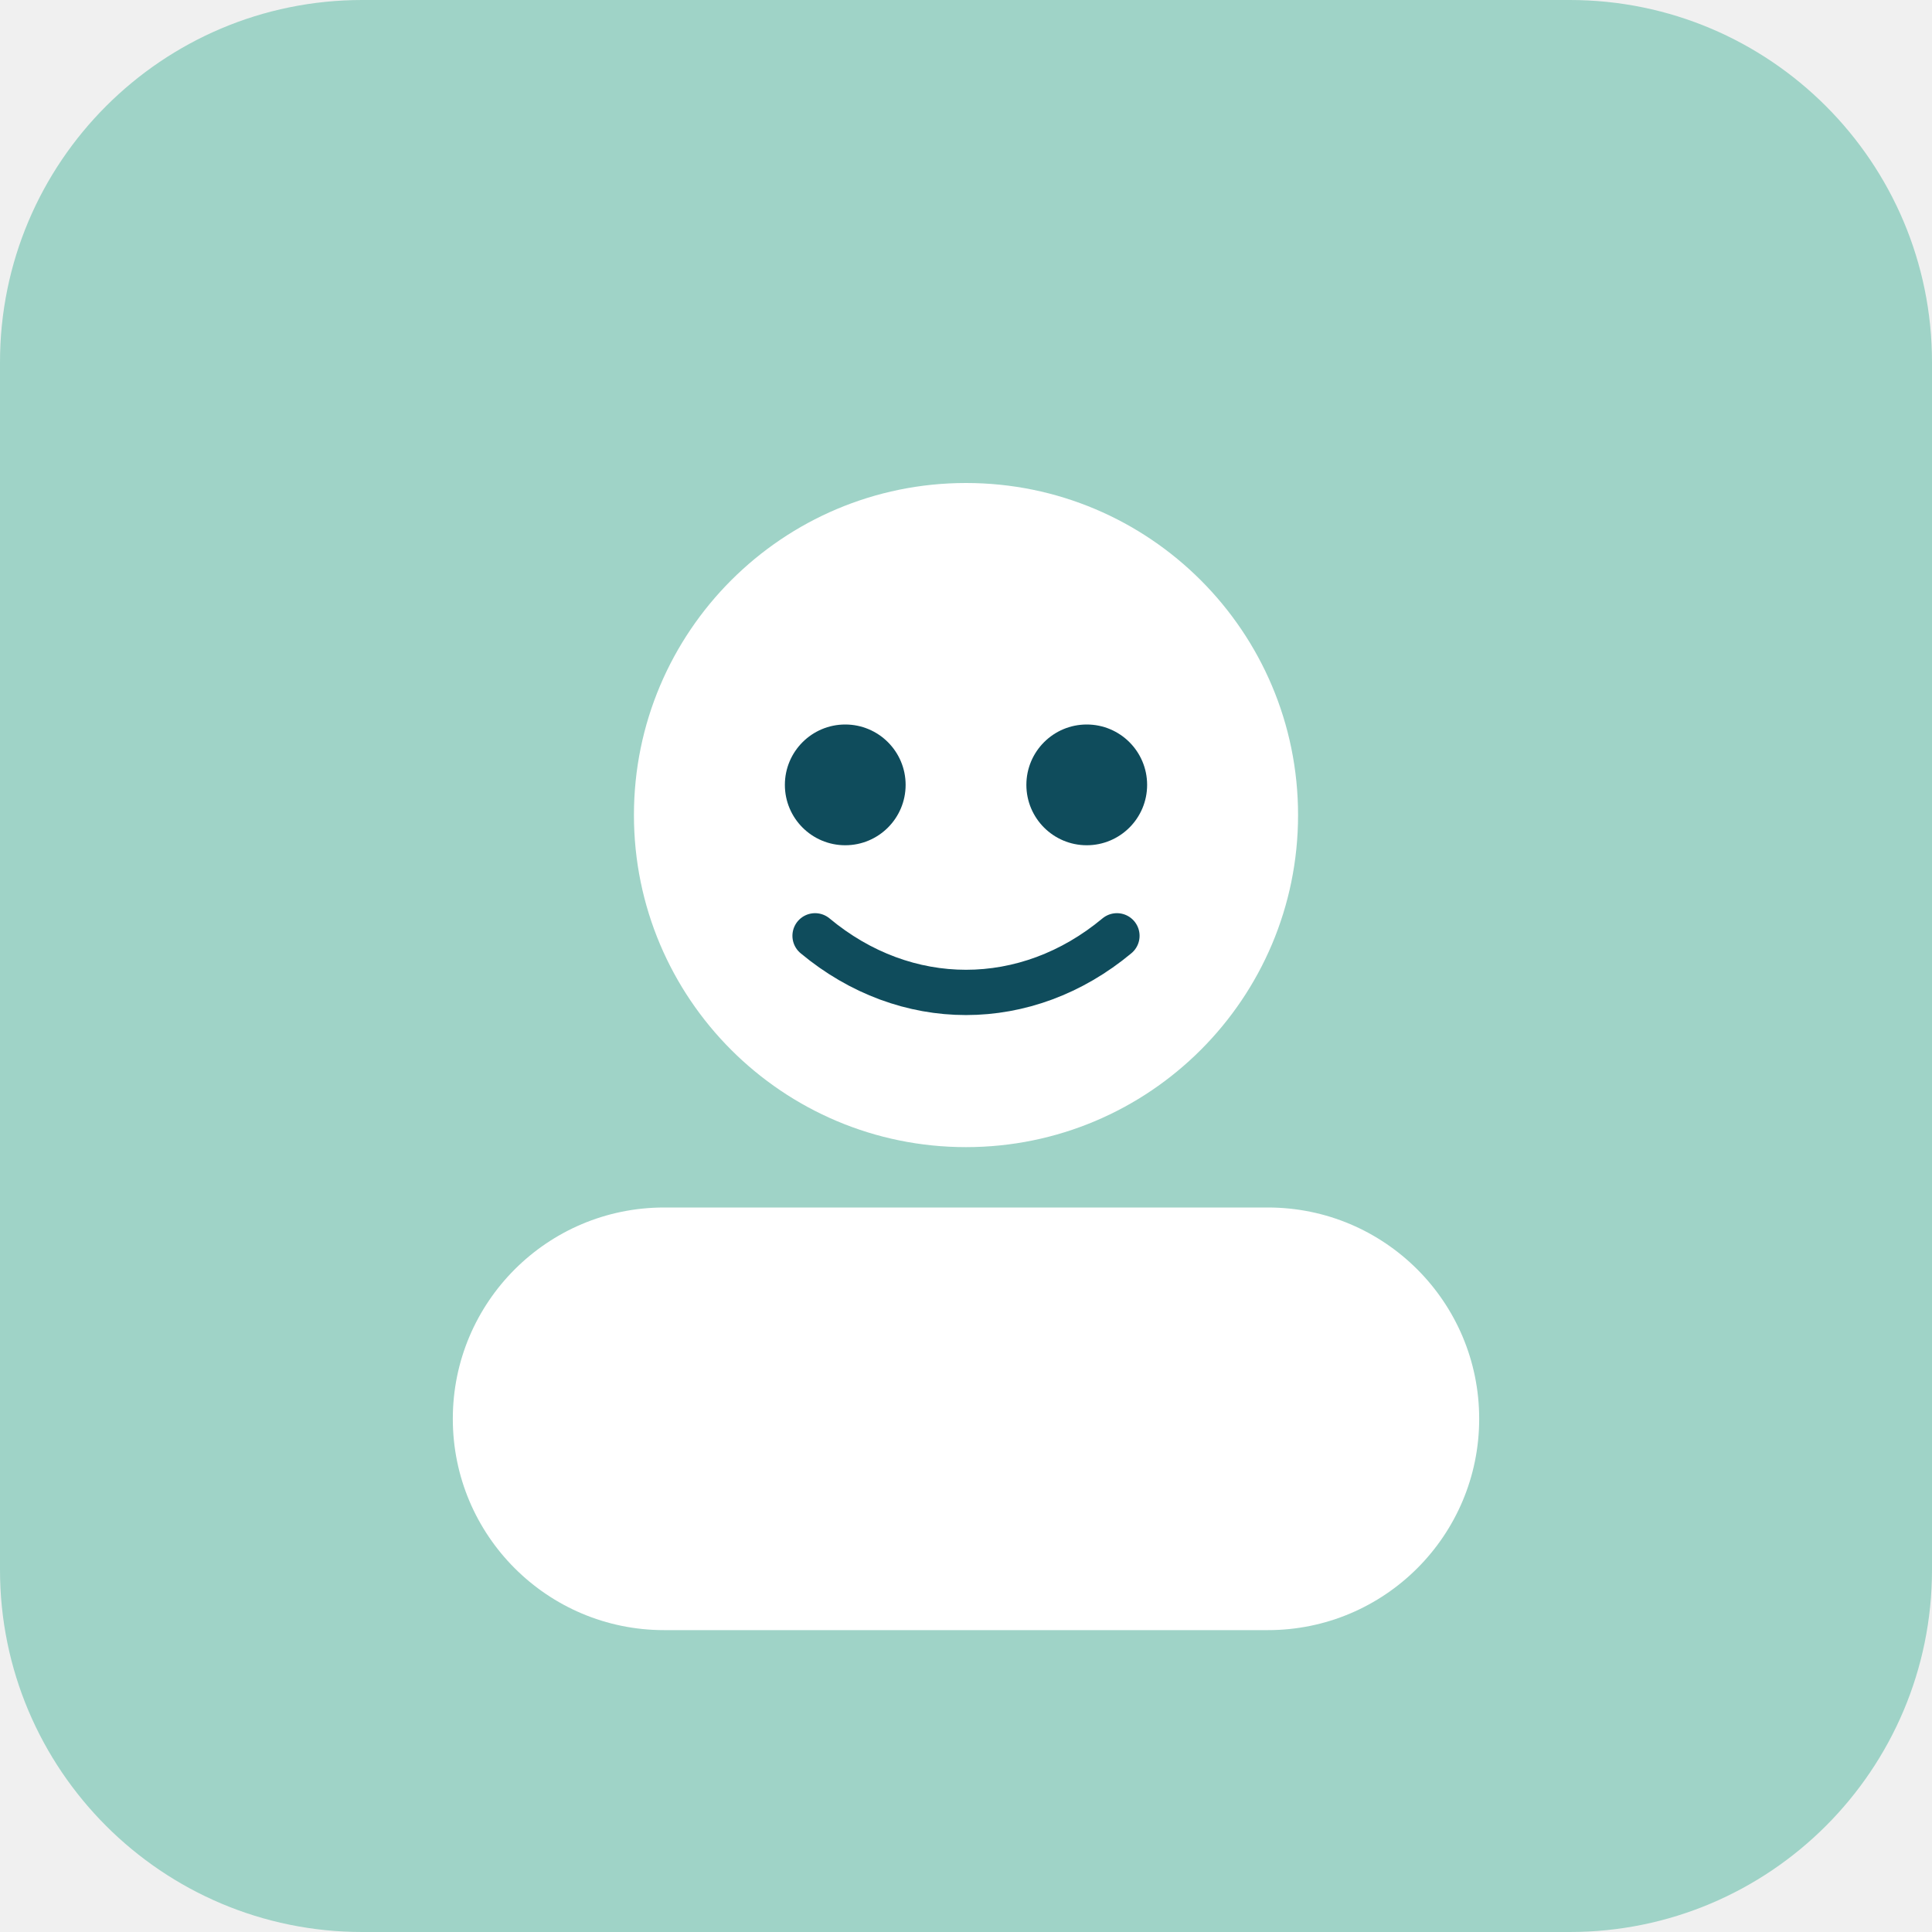
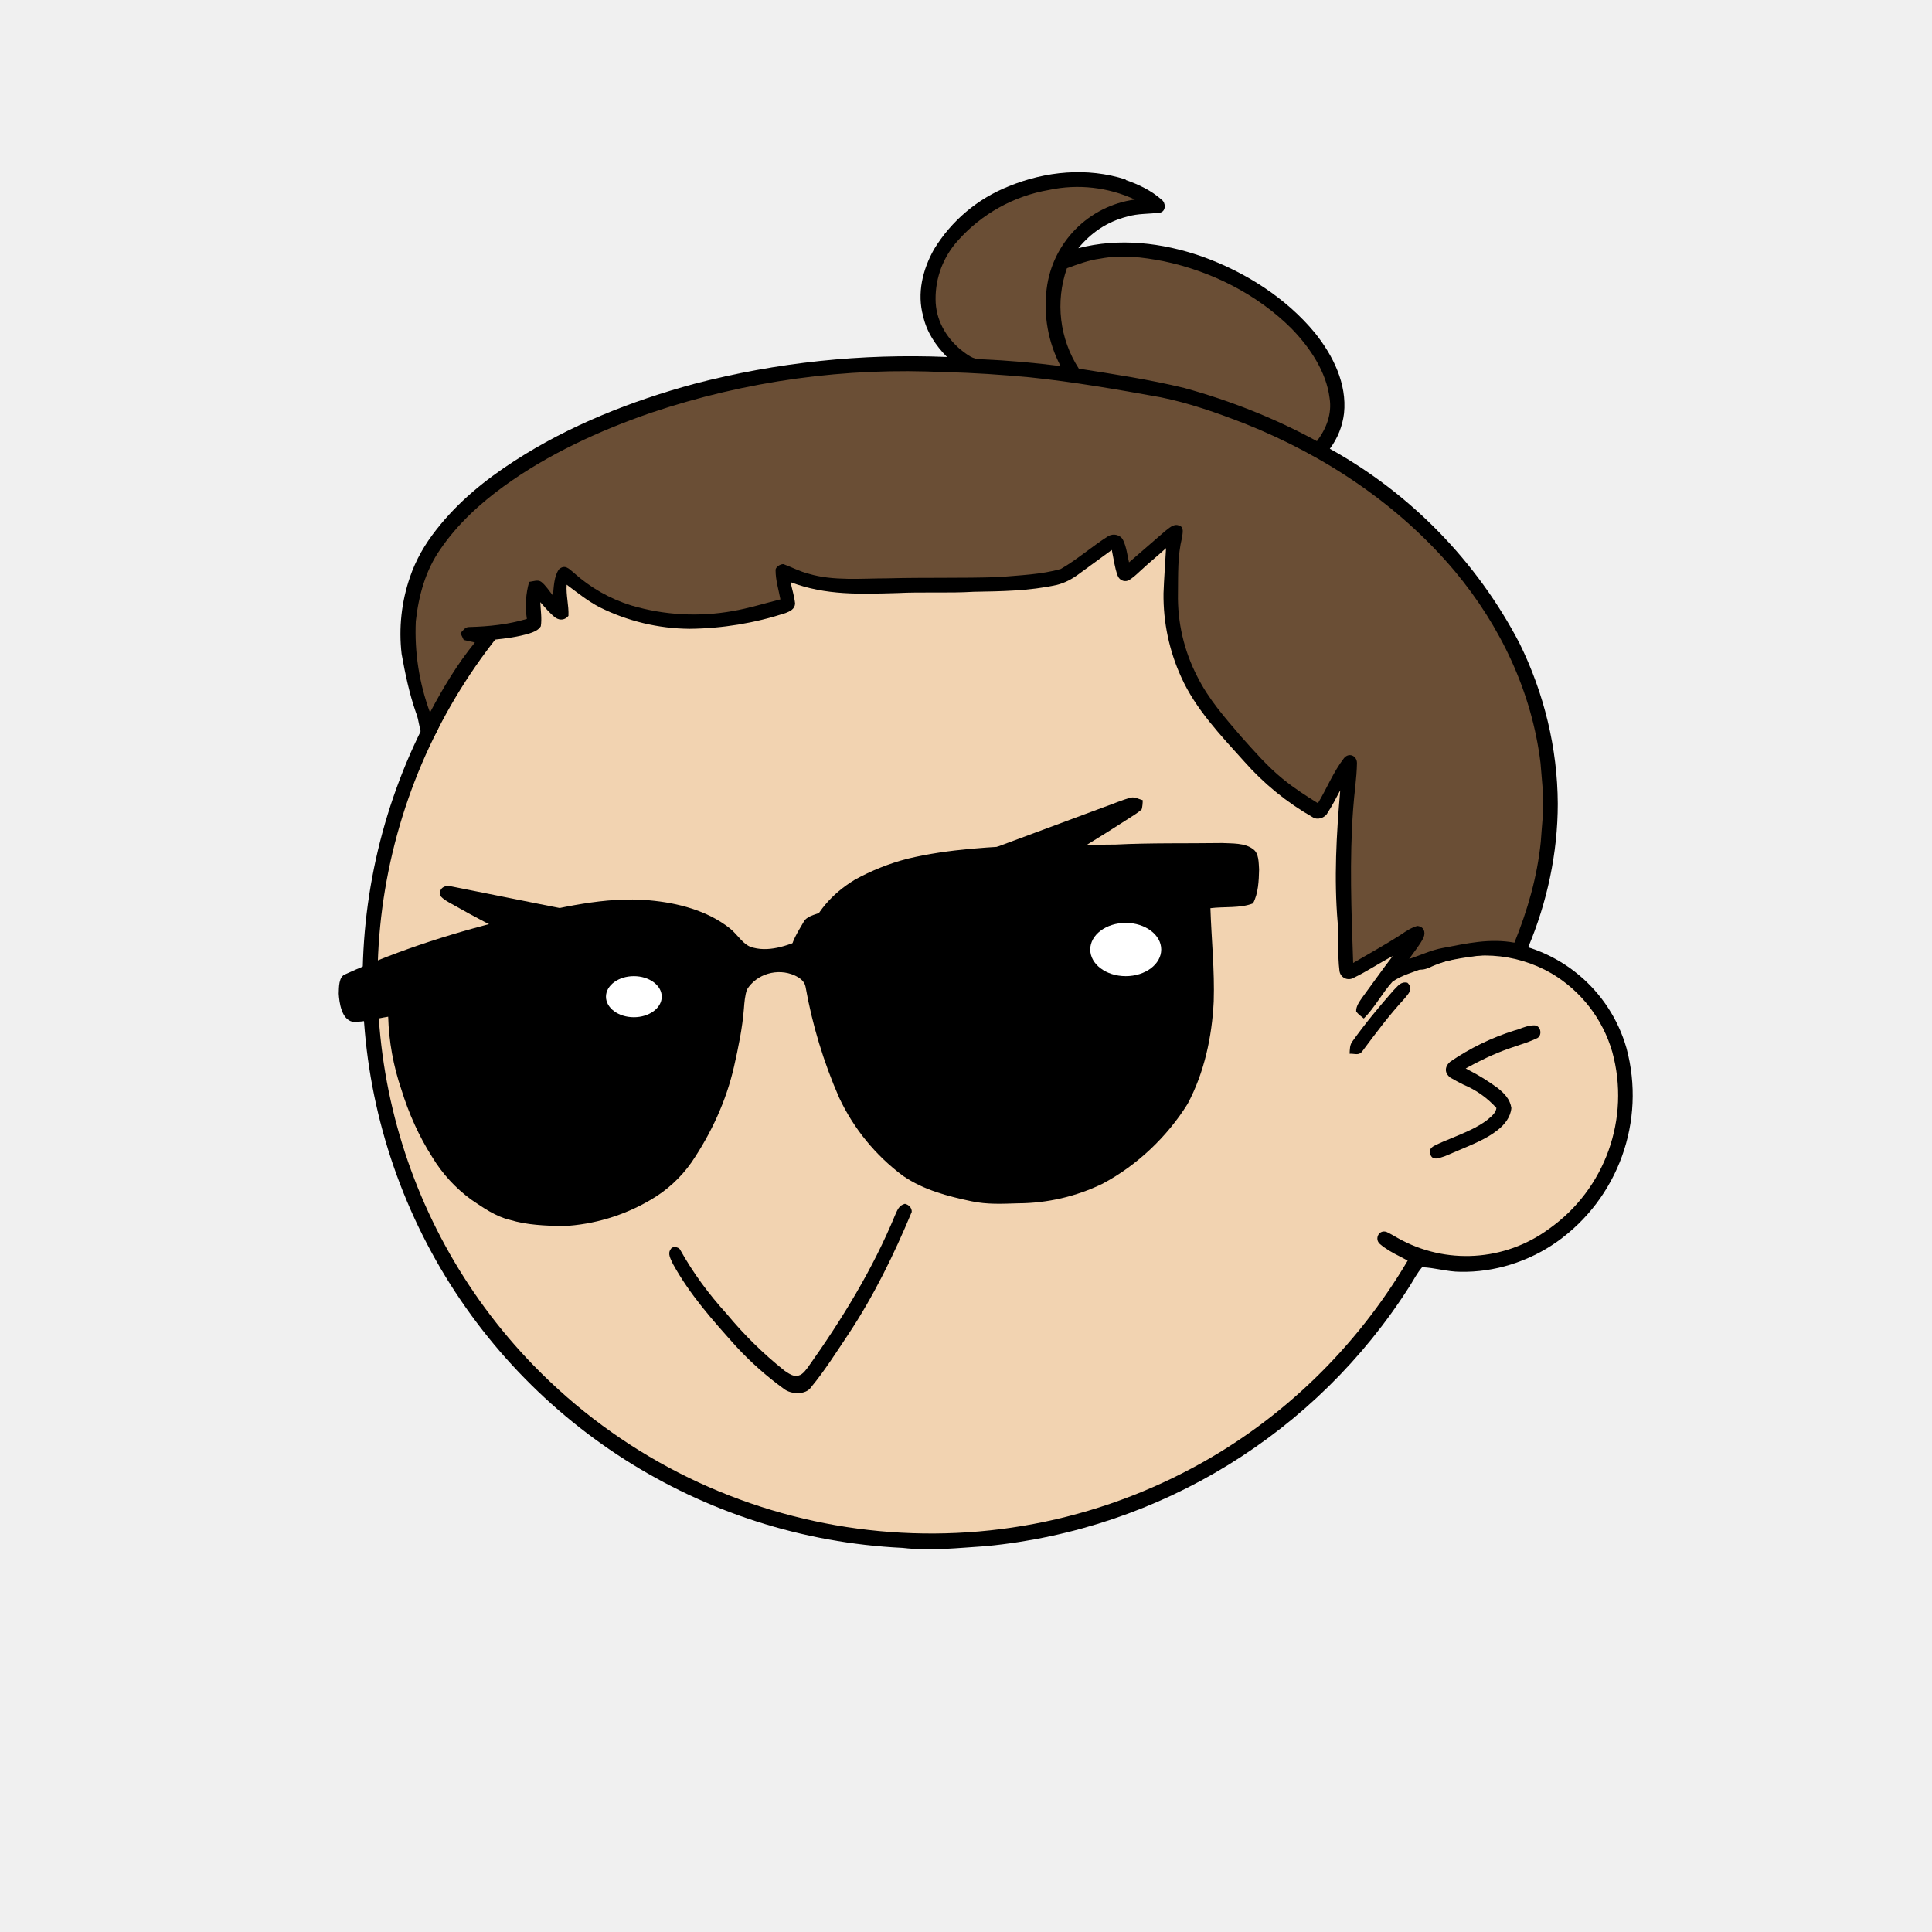
- <svg xmlns="http://www.w3.org/2000/svg" width="128" height="128" viewBox="0 0 128 128">
-   <rect width="128" height="128" rx="24" fill="#9FD3C7" />
-   <circle cx="64" cy="54" r="22" fill="#fff" />
-   <rect x="30" y="80" width="68" height="28" rx="14" fill="#fff" />
-   <circle cx="56" cy="52" r="4" fill="#0F4C5C" />
-   <circle cx="72" cy="52" r="4" fill="#0F4C5C" />
-   <path d="M54 62c6 5 14 5 20 0" stroke="#0F4C5C" stroke-width="3" fill="none" stroke-linecap="round" />
+ <svg xmlns="http://www.w3.org/2000/svg" viewBox="0 0 762 762" fill="none" shape-rendering="auto">
+   <mask id="viewboxMask">
+     <rect width="762" height="762" rx="0" ry="0" x="0" y="0" fill="#fff" />
+   </mask>
+   <g mask="url(#viewboxMask)">
+     <path d="M396 164.8a224.8 224.8 0 0 1 104.8 42.4c6.2 4.9 12.5 9.4 18 15a225.4 225.4 0 0 1 71.8 149 58.5 58.5 0 0 1 50.9 42.2 71 71 0 0 1-27.6 76.5c-11 7.7-24.5 12-38 11.7-5 0-10-1.6-15-1.8-1.9 2.2-3.3 4.9-4.8 7.3A223.3 223.3 0 0 1 389 609.8c-11 .7-21.9 2-33 .7a223.7 223.7 0 0 1-178.8-342.3A223.4 223.4 0 0 1 352 163.5c14.6-1.4 29.4-.3 44 1.3Z" fill="#000" />
+     <path fill-rule="evenodd" clip-rule="evenodd" d="M498.8 213.2A216 216 0 0 0 363 169c-13-.2-26.2 1.6-39 4a218 218 0 0 0-113.6 365.5 218.5 218.5 0 0 0 260.4 40.2c35-18.8 64.2-47.3 84.4-81.5l-3-1.6c-2.8-1.4-5.7-3-8-5-2.2-2-.3-5.8 2.7-4.7 1.5.7 3 1.6 4.4 2.4a55 55 0 0 0 59.6-3.6 64.5 64.5 0 0 0 25-69.8 53.1 53.1 0 0 0-24-31 52.6 52.6 0 0 0-47-2.8c-1.6.8-3.4 1.5-5 1.3-2.5-.2-2.8-4.2-.6-5.2 8-4 16.5-5.6 25.4-6.4a217 217 0 0 0-72-146.4c-4.4-4-8.7-8.1-13.9-11.3Zm107.6 196.2c2-1.2 1.3-5.1-1.4-5-2 0-4.2.8-6.2 1.6l-1.4.4a95.1 95.1 0 0 0-25.5 12.4c-2.2 2-2.2 4.4.1 6.2a92 92 0 0 0 5.2 2.8 36 36 0 0 1 13 9.2c-.2 1.9-2 3.4-3.4 4.5l-.2.2c-3.9 3-8.8 5-13.6 7-2.5 1-4.9 2-7.1 3.1-1.7.8-2.6 2.2-1.6 3.9 1 2 3.2 1.1 5 .5l.6-.2 5.4-2.3c5.4-2.3 11-4.5 15.4-8 2.7-2.1 5.1-5.1 5.4-8.7-.5-3.4-2.7-5.7-5.3-7.8a83 83 0 0 0-11.6-7.2l-1.1-.6c5.4-3 10.8-5.6 16.6-7.7l5-1.7a52 52 0 0 0 6.7-2.6Z" fill="#f2d3b1" />
+     <g transform="translate(-161 -83)">
+       <path d="M590 433c11.8 7 21 17.6 26.7 30 5.9-3.1 11.6-6.7 17.6-9.6 1.8-1 4.4.5 4 2.6.2 1.5-2 2.5-3 3.2l-16.4 9a65.7 65.7 0 0 1-39.4 82.3A65.9 65.9 0 0 1 501 523c-6-9.9-9.3-21.4-9.3-33a64.8 64.8 0 0 1 53.3-64.8c15.2-3 31.6 0 45 7.9Z" fill="#000" />
+       <path d="M549.2 430.3a59.7 59.7 0 0 1 67.2 59.7 59.5 59.5 0 1 1-67.2-59.7Z" fill="#fff" />
+       <path d="M390 447a55 55 0 1 1-55.7 38.6l-11.3-4.5c-2-.8-4-1.4-5.4-3-.4-2.5.8-4 3.2-3.7 5.2 1.3 10 4.2 15.2 5.6 1.4-1.7 2.2-3.8 3.3-5.7A55 55 0 0 1 390 447Z" fill="#000" />
+       <path d="M376.5 453.7a49.3 49.3 0 1 1 20.8 96.4 49.3 49.3 0 0 1-20.8-96.4Z" fill="#fff" />
+       <path d="M578.3 465.4a24.9 24.9 0 0 1 27.9 24.6c-.4 4.8-1.8 9.7-4.6 13.6a24.6 24.6 0 0 1-18.6 10.6c-8.2.5-16.4-3.3-21.2-10-6-8-6.3-19.8-.6-28a24.7 24.7 0 0 1 17-10.8ZM408.4 478.5a23 23 0 0 1 19.7 7.5c4 4.4 6 10 5.7 16 0 12-10.7 22.8-22.8 22.3a23 23 0 0 1-22.9-22.3 22.8 22.8 0 0 1 20.3-23.5Z" fill="#000" />
+     </g>
+     <g transform="translate(-161 -83)">
+       <path d="M607 397.6c1.5-.4 3.2.6 4.7 1 0 1.2-.1 2.4-.4 3.6-1.6 1.5-3.6 2.6-5.4 3.8a803.6 803.6 0 0 1-70.4 40.6A289.9 289.9 0 0 1 500 462a50 50 0 0 1-21 3.5c-3.3-.4-6.2-3-6.2-6.5 0-4.2 3-8.6 5-12.1 1.3-2.7 4.5-3 7-4.1l111.7-41.5c3.5-1.2 7-2.8 10.5-3.7ZM339 432.6l90 18c2.3.4 4.6.1 6.9.5 2.4 2.3 3.6 6.2 4.5 9.4 1.2 4-.1 8.8-4 11-4 2.6-9.8 2.1-14.4 1.9-8.8-1-17.4-3.8-25.7-6.8a418 418 0 0 1-57-27c-1.6-.9-3.6-1.9-4.8-3.5-.3-2.9 1.9-4.1 4.5-3.5Z" fill="#000" />
+     </g>
+     <g transform="translate(-161 -83)">
+       <path d="M517.9 557.8c1.5.3 2.8 1.6 2.7 3.2-7 16.8-15 33.2-25.1 48.4-4.7 7-9.2 14.2-14.5 20.6-2.1 3.3-8 3-10.8.8-6.9-5-13.3-10.7-19-16.9-9.3-10.4-18-20.1-24.8-32.4-.8-1.9-2.3-4-.8-5.9.6-1.2 3-.8 3.6.2 5.1 9.2 11.4 17.7 18.5 25.5a154 154 0 0 0 22.7 22.3c1.2.8 2.4 1.7 3.8 2 2.6.4 3.8-1.2 5.3-3.1 13.5-19 25.7-38.8 34.6-60.4.9-2 1.5-3.7 3.8-4.3Z" fill="#000" />
+     </g>
+     <g transform="translate(-161 -83)" />
+     <g transform="translate(-161 -83)">
+       <path d="M569 416.3c10.7-.3 21.4 0 32-.2 14-.7 28-.4 42-.6 3.9.2 9-.1 12.2 2.4 2.4 1.6 2.2 5.5 2.4 8-.1 4.4-.3 9.5-2.4 13.4-5 2-11.4 1.2-16.8 1.9.4 12.3 1.7 24.6 1.3 36.8-.7 14-3.7 28-10.3 40.4-8.1 13-20 24.3-33.6 31.5a77 77 0 0 1-33.3 7.7c-6.3.2-12.1.5-18.3-.8-9.4-2-18.8-4.4-27-10A81.6 81.6 0 0 1 492 516a193.1 193.1 0 0 1-13.3-43.9c-.5-2.3-2.4-3.5-4.3-4.4-6.7-3-15-.6-18.8 5.6-.8 2.4-1 5-1.2 7.6-.6 7.6-2.2 15.3-3.9 22.8-3.1 13.6-9 26.3-16.8 37.8a50.8 50.8 0 0 1-16.2 14.8 75.6 75.6 0 0 1-34.4 10.3c-7.2-.2-14.2-.4-21.1-2.5-5.5-1.3-10.5-4.8-15.2-8a57.7 57.7 0 0 1-15.3-16.7c-5.3-8.3-9.3-17.3-12.2-26.7a97.5 97.5 0 0 1-5.2-28.7c-4.6.7-9.4 2.2-14 2-4.4-.9-5.3-7.6-5.5-11.1.1-2.4-.1-6.8 2.7-7.7 21.6-9.8 44.4-17 67.5-22.4 17-3.7 34.8-8.3 52.3-6.7 11.2 1 22.8 4 31.7 11 3.2 2.5 5.5 7 9.4 7.7 7 1.8 14.5-1.3 20.9-4 3.6-10 10-17.3 19-22.8a89.3 89.3 0 0 1 20.8-8.3c16.7-4 33.1-4.6 50.2-5.5Z" fill="#000" />
+       <path d="M307.1 478.2c1.2-1.2 3.4 0 2.4 1.6-1.2 1.2-3.4 0-2.4-1.6Z" fill="#000" />
+       <ellipse cx="605" cy="457.5" rx="14" ry="10.5" fill="#fff" />
+       <ellipse cx="411" cy="476.1" rx="11" ry="8.1" fill="#fff" />
+     </g>
+     <g transform="translate(-161 -83)">
+       <g fill="#000">
+         <path d="M605 154c5 1.7 10.2 4.2 14.2 7.8 1.6 1.2 1.7 4.3-.4 5-4.5.7-9 .3-13.5 1.7-7.7 2-14 6.3-19 12.4 16-4.2 33.1-2.2 48.6 3.2 16.9 6 33.3 16.3 44.8 30.3 7.1 8.9 12.6 20 11.4 31.6a29 29 0 0 1-5.6 14 186.1 186.1 0 0 1 74.8 76.7c9.7 19.7 15 41.4 15.1 63.3 0 19.4-4.2 38.9-11.7 56.7-.9 1.8-1.5 4-3.8 4-4.8-.2-9-1.7-13.9-1-8 1-15.7 2.1-23.2 5-4.1 1.7-9 2.9-12.6 5.5-4.1 4.5-6.9 10.1-11.3 14.5-1-.8-2.1-1.6-3-2.7-.2-2 1.3-4 2.4-5.6 4-5.4 7.9-11 12-16.3-5.3 2.7-10.2 6.1-15.5 8.6a3.7 3.7 0 0 1-5.5-2.8c-.8-6.2-.2-12.6-.7-18.9-1.5-17.6-.5-34.8 1-52.3-1.6 3-3.1 6-5 8.9-1 2-4 3-5.9 1.7a106 106 0 0 1-27-22c-9.2-10.2-19.2-20.7-24.8-33.2a77.3 77.3 0 0 1-7-33.1c.2-6 .7-11.9 1-17.8-3.4 3.1-7 6-10.4 9.2-1.4 1.3-3 2.8-4.6 3.6-1.7.6-3.5-.3-4.1-2-1.2-3.2-1.6-6.8-2.3-10.1l-13 9.5c-2.7 2-5.5 3.5-8.7 4.3-11 2.4-21.7 2.5-32.8 2.7-10 .6-20 0-30 .5-14.6.4-28.3 1-42.2-4.3.6 2.8 1.5 5.6 1.8 8.5-.2 2.2-2 3-3.8 3.7A126.2 126.2 0 0 1 433 331a81 81 0 0 1-35.5-8.5c-4.8-2.5-8.8-5.8-13-8.9-.3 4.2.9 8.2.7 12.3-1.3 1.6-3.2 1.9-5 .8-2.3-1.7-4.2-4.1-6.1-6.2.1 3 .7 6.4.2 9.5-1 1.6-2.7 2.2-4.4 2.8-4.6 1.4-9.2 2-14 2.5a156 156 0 0 0-20.6 31.8c-1.3 2.5-2.2 5.5-4.1 7.6-1.3.1-2.3 0-3.2-.5-1.7-3-1.6-7-3-10.3-2.6-7.5-4.2-15.2-5.6-23a68.7 68.7 0 0 1 3.3-30.3c2.3-6.8 5.9-13 10.4-18.7 8.6-11 19.2-19.6 30.8-27.1 21.6-14 46.2-23.7 70.9-30.4 32.5-8.5 66.1-12 99.7-10.6-4.5-4.6-8-9.8-9.4-16.1-2.5-9-.2-18.4 4.3-26.4a60.6 60.6 0 0 1 29.4-24.8c14.6-6 31-7.6 46.2-2.7Z" />
+         <path d="M716 470.5c2.7 2.5.5 4.4-1.1 6.4-6 6.5-11.2 13.5-16.5 20.6-1.4 2-3 1-5.1 1.1.1-1.8 0-3.5 1.2-5 5-7 10.5-13.6 16.1-20 1.7-1.6 2.8-3.6 5.5-3Z" />
+       </g>
+       <g fill="#6a4e35">
+         <path d="M608.6 161.7a40.6 40.6 0 0 0-34.8 35.3 51.8 51.8 0 0 0 5.5 30.4 367.3 367.3 0 0 0-31.3-2.7c-3.2.2-5.6-1.9-8-3.7-6-5-10-12-10-20a34 34 0 0 1 8.8-23.1 62.1 62.1 0 0 1 36-20 53.8 53.8 0 0 1 33.8 3.8Z" />
+         <path d="M619.8 186c18.8 3.9 37 13 50.6 26.6 7.2 7.4 13.7 17 15 27.4 1 6.3-1.3 12.1-5 17-16.5-9-34.2-16-52.4-21-13.6-3.3-27.6-5.4-41.5-7.6a45.3 45.3 0 0 1-4.7-39.6c4.4-1.6 8.6-3.2 13.2-3.8 8.4-1.6 16.5-.6 24.8 1ZM534 229.8c11 .2 22 1 33 2 17.4 1.8 34.6 4.8 51.8 7.9 11.4 2.3 22.4 6.2 33.2 10.4 31.6 12.6 60.8 32 82.8 58.2 18 21.6 30.4 47.6 33.8 75.7l1 12c.4 6.3-.5 12.5-.9 19-1.4 13.8-5.2 27-10.4 39.8-9.8-1.8-18.8.3-28.3 2.1-4.5.8-8.8 2.9-13.2 4.3 1.9-2.8 4.2-5.4 5.7-8.5.8-2.2.1-4.2-2.5-4.5-2.4.7-4.4 2-6.4 3.4-6.2 4-12.6 7.5-18.9 11.2-.7-20.2-1.5-40.7 0-60.8.4-6 1.4-12 1.5-18 0-3-3.2-4.3-5.1-2-4.2 5.4-6.8 12-10.3 17.8-4.8-3-9.5-6-14-9.7-6.1-5-11-10.7-16.3-16.6-6.5-7.6-12.8-14.7-17.3-23.7a68.4 68.4 0 0 1-7.6-32.8c.1-7.5-.2-14.6 1.6-22 .2-1.7 1-4.3-1.4-4.8-2-.7-3.8 1.2-5.3 2.3l-14.2 12.3c-.7-2.9-1-6-2.3-8.7-1-2.2-3.8-2.8-5.8-1.7-6.4 4-12.2 9.2-18.8 13-7.6 2.2-16.5 2.5-24.4 3.2-14.7.5-29.3.1-44 .5-10.1 0-21.3 1.1-31-1.8-3.6-.9-6.7-2.6-10-3.8-1.2-.1-3.3 1.2-3.1 2.5 0 3.8 1.2 7.6 1.9 11.4-6.4 1.6-12.4 3.5-18.8 4.6a87.1 87.1 0 0 1-40-2.2 60.8 60.8 0 0 1-22.8-13c-1.8-1.5-3.4-3.3-5.7-1.3-2 2.7-2.1 7.1-2.4 10.4-1.5-1.8-2.8-4-4.6-5.4-1.3-1-3.2-.2-4.8 0a34.3 34.3 0 0 0-.9 14.6c-7.4 2.2-15 3-22.8 3.2-1.7 0-2.3 1.4-3.4 2.4l1.3 2.7 4.4 1c-7 8.6-12.5 17.8-17.7 27.6a91.4 91.4 0 0 1-5.6-36c1.1-10 3.8-20 9.7-28.4 6.6-9.7 15.6-18 25-24.8 17.5-12.7 37.8-22 58.1-29a313.7 313.7 0 0 1 116.2-16Z" />
+       </g>
+     </g>
+     <g transform="translate(-161 -83)" />
+   </g>
</svg>
